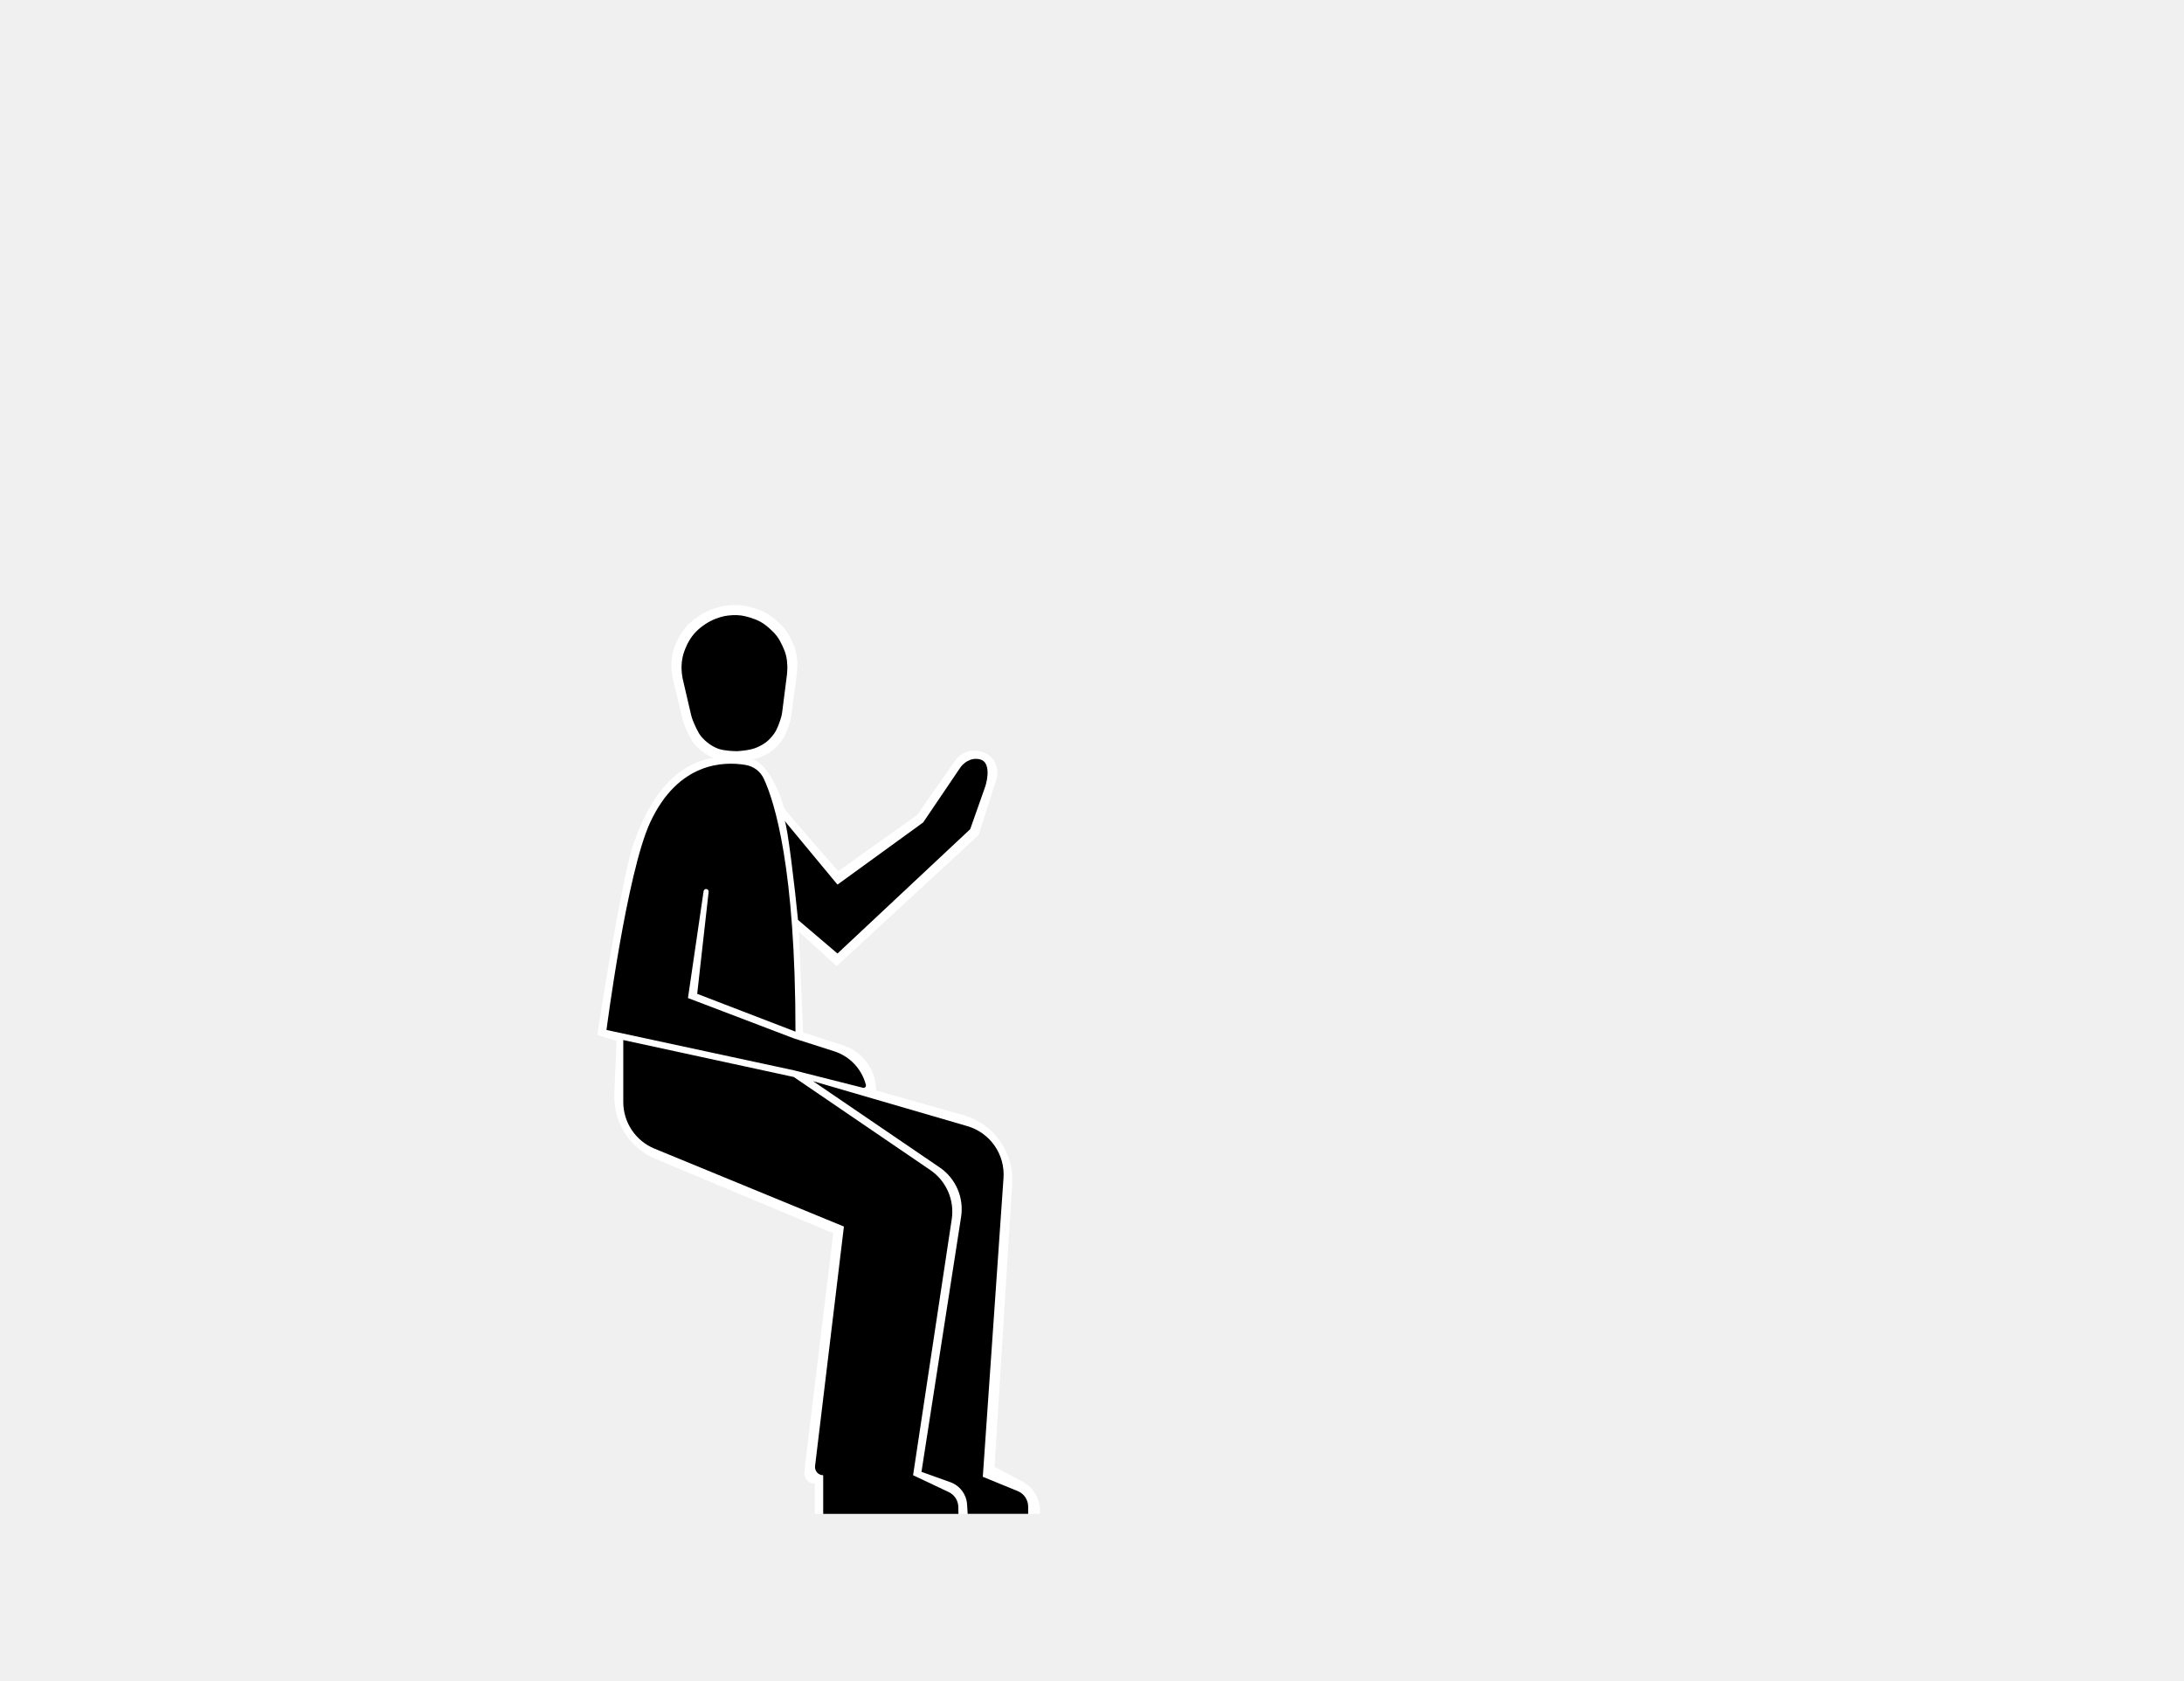
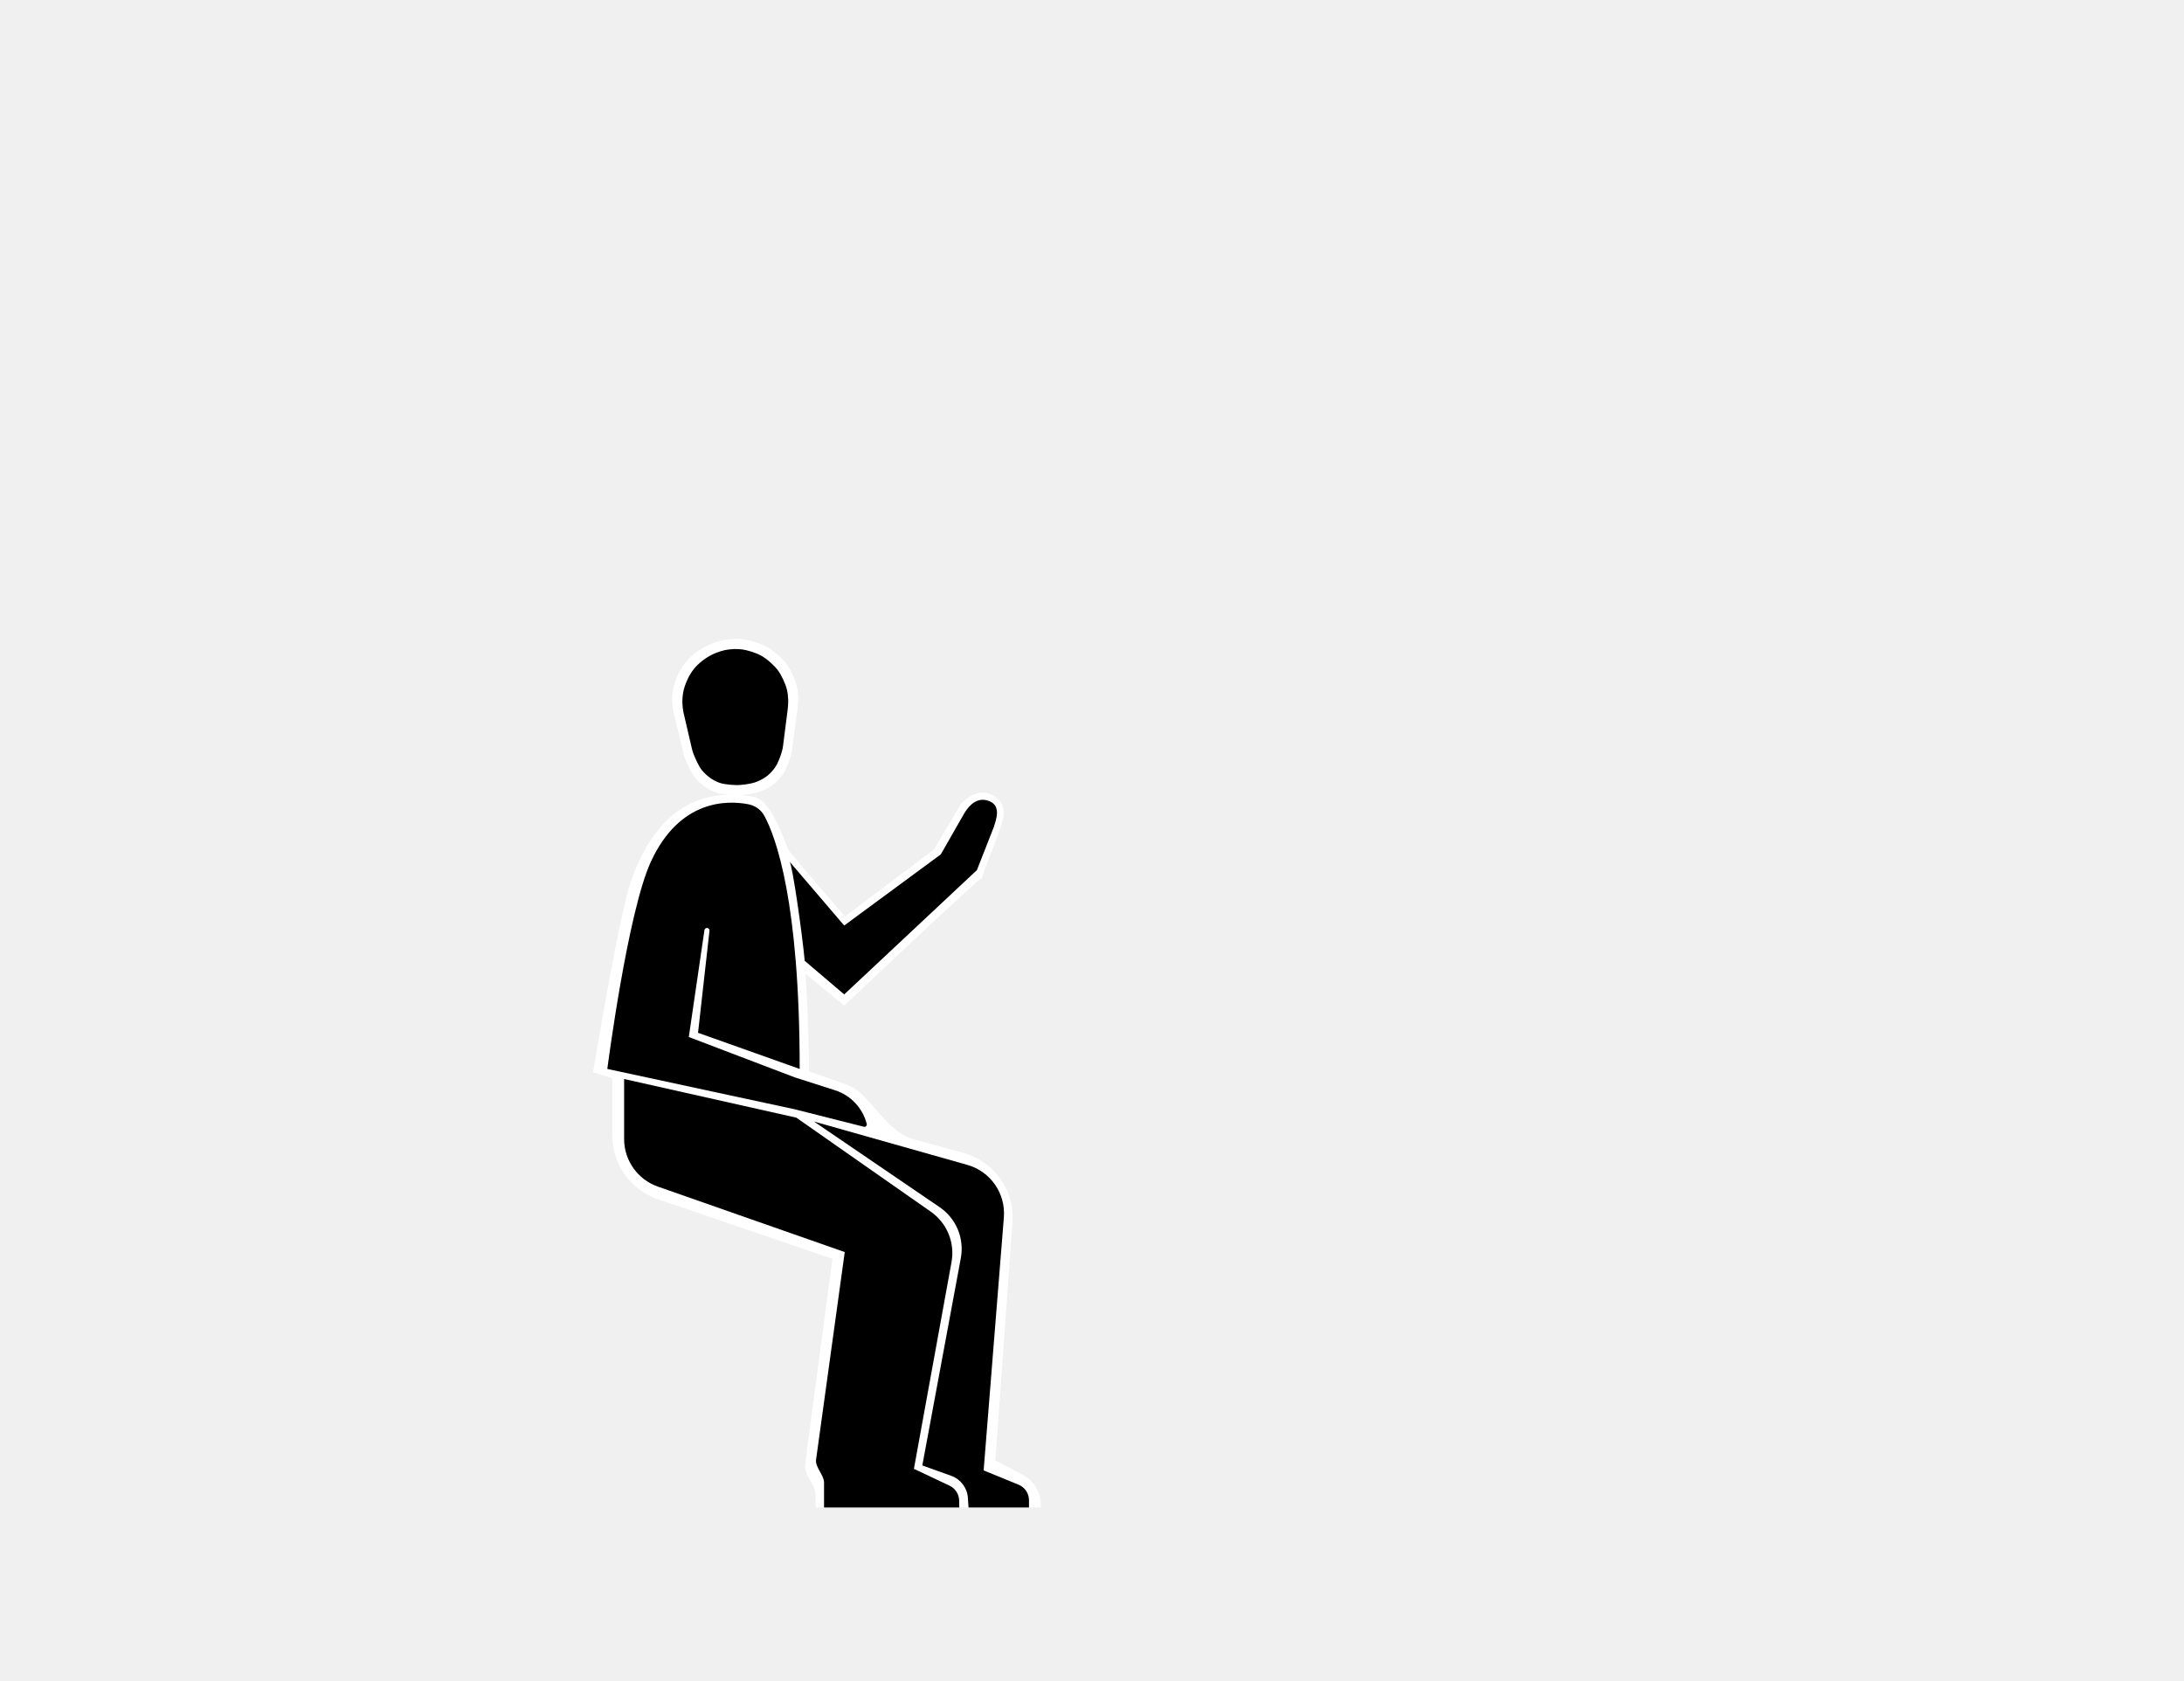
<svg xmlns="http://www.w3.org/2000/svg" width="1300" height="1000" viewBox="0 0 1300 1000" fill="none">
-   <path d="M608.376 881.634 592 872.999l10.493-168.31c1.171-18.787-10.914-35.848-29.025-40.976L521.5 648.999a28.133 28.133 0 0 0-19.514-26.78L478 614.499l-2.5-59.999L498 575l84.5-78 11-34.5s1.833-10.501-7.5-14.5c-10.5-4.5-17 3.999-17 3.999L546 485l-47 33.5s-32.067-36.217-32.5-38c-2.425-10-10.45-26.724-18.5-28.501-38.5-8.5-59 16-71 50.5-7.175 20.628-21.5 113.5-21.5 113.5l11.5 3.5-1.331 31.668a40 40 0 0 0 24.531 38.581L496 733.999l-16 131.5-1.205 10.545c-.424 3.706 2.475 6.955 6.205 6.955v18h134l.035-.934a20 20 0 0 0-10.659-18.431Z" fill="#fff" />
-   <path d="M605.791 887.456 585 878.94l12.328-177.823c.976-14.077-7.99-26.932-21.538-30.878L484 643.5l75.337 51.328a30.002 30.002 0 0 1 12.752 29.4L548.5 876l17.227 6.176a15 15 0 0 1 9.907 13.154L576 901h36v-4.29a10 10 0 0 0-6.209-9.254Z" fill="#000" />
-   <path d="M564.709 888.041 543.5 878.009l23.012-152.361a30.002 30.002 0 0 0-12.767-29.27L472.5 641 371 619v36.899a30.001 30.001 0 0 0 18.591 27.746L502.328 730l-17.17 142.549a4.876 4.876 0 0 0 4.842 5.46v23.01h80.5l-.068-4.105a10.001 10.001 0 0 0-5.723-8.873ZM386.999 489.5C373.092 519.477 361 613 361 613l111.5 24 41.181 10.414a1.42 1.42 0 0 0 1.723-1.73 28.396 28.396 0 0 0-18.833-19.969L472.5 618l-63-24 9.311-63.615a1.513 1.513 0 0 1 3 .388L415 591.5l58.5 22.5c0-97.46-12.453-136.753-18.83-150.485-2.057-4.428-6.043-7.423-10.856-8.241-12.876-2.187-40.092-1.819-56.815 34.226Z" fill="#000" />
-   <path d="M425.885 451.523c3.975 1.333 11.32 1.602 13.238 1.539 0 0 8.638-.374 13.604-2.476 5.596-2.369 8.682-4.599 12.349-9.397 2.505-3.278 4.355-8.854 5.167-11.607.321-1.088.53-2.201.68-3.325l3.391-25.455s.387-3.664.297-6.014c-.216-5.587-1.086-8.841-3.528-13.885-2.507-5.18-4.638-7.926-9.028-11.692-4.68-4.015-8.012-5.724-13.952-7.486-4.612-1.367-7.41-1.735-12.226-1.606-5.16.355-7.073.747-11.95 2.451-4.878 1.819-9.815 4.915-13.53 8.445-3.715 3.53-6.258 7.643-8.191 12.293-1.932 4.651-2.722 9.103-2.55 14.098.067 1.883.353 4.127.716 5.979l5.953 24.799a24.336 24.336 0 0 0 1.131 3.569c1.172 2.854 3.644 8.481 5.96 11.2 3.18 3.733 7.715 6.976 12.469 8.57Z" fill="#fff" />
-   <path d="M427.791 445.712c3.341 1.165 9.511 1.407 11.122 1.354 0 0 7.256-.316 11.426-2.142 4.698-2.057 7.287-3.996 10.363-8.17 2.053-2.788 3.579-7.49 4.281-9.938.302-1.056.497-2.137.635-3.226l2.8-22.001s.322-3.191.243-5.237c-.187-4.866-.921-7.702-2.978-12.097-2.112-4.514-3.905-6.908-7.597-10.193-3.935-3.502-6.736-4.994-11.728-6.534-3.876-1.196-6.227-1.519-10.272-1.412-4.334.303-5.94.643-10.036 2.121-4.095 1.58-8.239 4.27-11.356 7.341-3.117 3.07-5.249 6.649-6.867 10.697-1.619 4.049-2.278 7.925-2.127 12.276.057 1.64.3 3.594.608 5.207l4.985 21.424a23.97 23.97 0 0 0 1.067 3.469c1.013 2.536 3.045 7.267 4.948 9.583 2.675 3.254 6.488 6.084 10.483 7.478Zm39.256 42.844-.047-.057a.493.493 0 0 1 .047.057l31.453 37.943 51-37 22-32.5c1.5-2.334 6-6.6 12-5 6 1.6 4.5 11.333 3 16l-9 25.5-79 74-23.5-20c-1.651-17.496-6.309-56.634-7.953-58.943Z" fill="#000" />
+   <path d="M592.5 869.193L608.876 877.828C615.676 881.413 619.819 888.578 619.535 896.26L619.5 897.193H485.5V889.716C485.5 883.904 478.635 878.012 479.295 872.239V872.239L480.5 861.693L495.5 749.193L391.585 713.742C375.388 708.217 364.5 692.999 364.5 675.885V641.693L353 638.193C353 638.193 368.325 545.321 375.5 524.693C387.5 490.193 409.684 467.279 448.5 474.193C457.543 475.804 463.813 492.05 469.125 505.501C469.877 507.405 503 545.501 503 545.501L556 505.501L572 478.5C572 478.5 580.5 468.264 590.5 473C600 477.5 597 487.501 597 487.501C594.541 497.828 583.376 522.742 584.912 522.057C584.944 522.036 584.973 522.017 585 522.001C584.967 522.027 584.938 522.045 584.912 522.057C579.263 525.796 502.5 598.501 502.5 598.501L479.404 579.501C480.943 601.066 481.5 621.95 481.5 637.693L502.625 644.996C506.727 646.414 510.352 648.697 513.323 651.599C523.015 661.063 531.077 674.654 544.151 678.198L573.215 686.077C591.679 691.082 604.014 708.46 602.647 727.541L592.5 869.193Z" fill="white" />
+   <path d="M606.29 883.649L585.5 875.133L597.537 724.563C598.678 710.288 589.571 697.197 575.791 693.303L484.5 667.503L559.321 718.481C569.153 725.179 574.098 737.054 571.925 748.751L549 872.193L566.227 878.369C571.856 880.387 575.749 885.555 576.134 891.523L576.5 897.193H612.5V892.903C612.5 888.844 610.047 885.188 606.29 883.649Z" fill="black" />
+   <path d="M565.209 884.234L544 874.202L566.385 751.123C568.483 739.587 563.669 727.887 554.06 721.168L474 665.193L371.5 642.193V677.914C371.5 690.66 379.554 702.014 391.583 706.228L502.828 745.193L485.753 868.754V868.754C485.134 873.233 490.5 877.868 490.5 882.389V897.212H571L570.932 893.107C570.868 889.301 568.65 885.862 565.209 884.234Z" fill="black" />
+   <path d="M387.499 512.693C373.592 542.67 361.5 636.193 361.5 636.193L473 660.193L514.181 670.607C515.226 670.871 516.173 669.921 515.904 668.877C513.474 659.427 506.362 651.886 497.071 648.908L473 641.193L410 617.193L419.311 553.578C419.42 552.835 420.057 552.284 420.808 552.284C421.71 552.284 422.411 553.069 422.311 553.966L415.5 614.693L476 636.193C476 536.452 461.797 498.212 455.019 485.642C453.001 481.898 449.464 479.434 445.285 478.642C432.855 476.284 404.655 475.715 387.499 512.693Z" fill="black" />
+   <path d="M426.384 471.714C430.359 473.047 437.703 473.315 439.621 473.253C439.621 473.253 448.26 472.878 453.226 470.776C458.821 468.407 461.907 466.177 465.574 461.38C468.079 458.102 469.93 452.525 470.741 449.772C471.062 448.684 471.271 447.572 471.421 446.447L474.812 420.993C474.812 420.993 475.2 417.328 475.109 414.979C474.894 409.391 474.023 406.137 471.582 401.093C469.074 395.913 466.944 393.168 462.553 389.401C457.873 385.386 454.542 383.677 448.601 381.916C443.989 380.548 441.191 380.18 436.376 380.309C431.215 380.664 429.303 381.056 424.425 382.76C419.548 384.58 414.611 387.675 410.896 391.205C407.181 394.735 404.638 398.848 402.705 403.498C400.772 408.149 399.982 412.601 400.155 417.596C400.221 419.48 400.507 421.723 400.871 423.575L406.824 448.375C407.116 449.591 407.48 450.786 407.955 451.943C409.126 454.797 411.599 460.424 413.915 463.143C417.094 466.876 421.629 470.119 426.384 471.714Z" fill="white" />
+   <path d="M428.291 465.902C431.632 467.067 437.802 467.309 439.413 467.256C439.413 467.256 446.669 466.94 450.839 465.114C455.537 463.057 458.126 461.118 461.202 456.944C463.255 454.156 464.781 449.454 465.483 447.006C465.785 445.95 465.98 444.869 466.118 443.78L468.918 421.78C468.918 421.78 469.24 418.589 469.161 416.542C468.974 411.676 468.24 408.841 466.183 404.445C464.071 399.931 462.278 397.538 458.586 394.252C454.651 390.751 451.85 389.258 446.858 387.718C442.982 386.522 440.631 386.199 436.586 386.306C432.252 386.609 430.646 386.949 426.55 388.427C422.455 390.007 418.311 392.698 415.194 395.768C412.077 398.838 409.945 402.417 408.327 406.466C406.708 410.514 406.049 414.39 406.2 418.741C406.257 420.381 406.5 422.336 406.808 423.949L411.793 445.372C412.068 446.553 412.41 447.715 412.86 448.841C413.873 451.377 415.905 456.109 417.808 458.424C420.483 461.678 424.296 464.508 428.291 465.902Z" fill="black" />
+   <path d="M470.04 512.898L470 512.851C470.013 512.864 470.026 512.88 470.04 512.898L502.5 550.851L560 508.501L574 484.001C575.5 481.667 580 474.351 587.5 476.351C596.5 478.751 593 487.684 591.5 492.351L581.5 517.851L502.5 591.851L479 571.851C477.347 554.329 471.693 515.099 470.04 512.898Z" fill="black" />
</svg>
